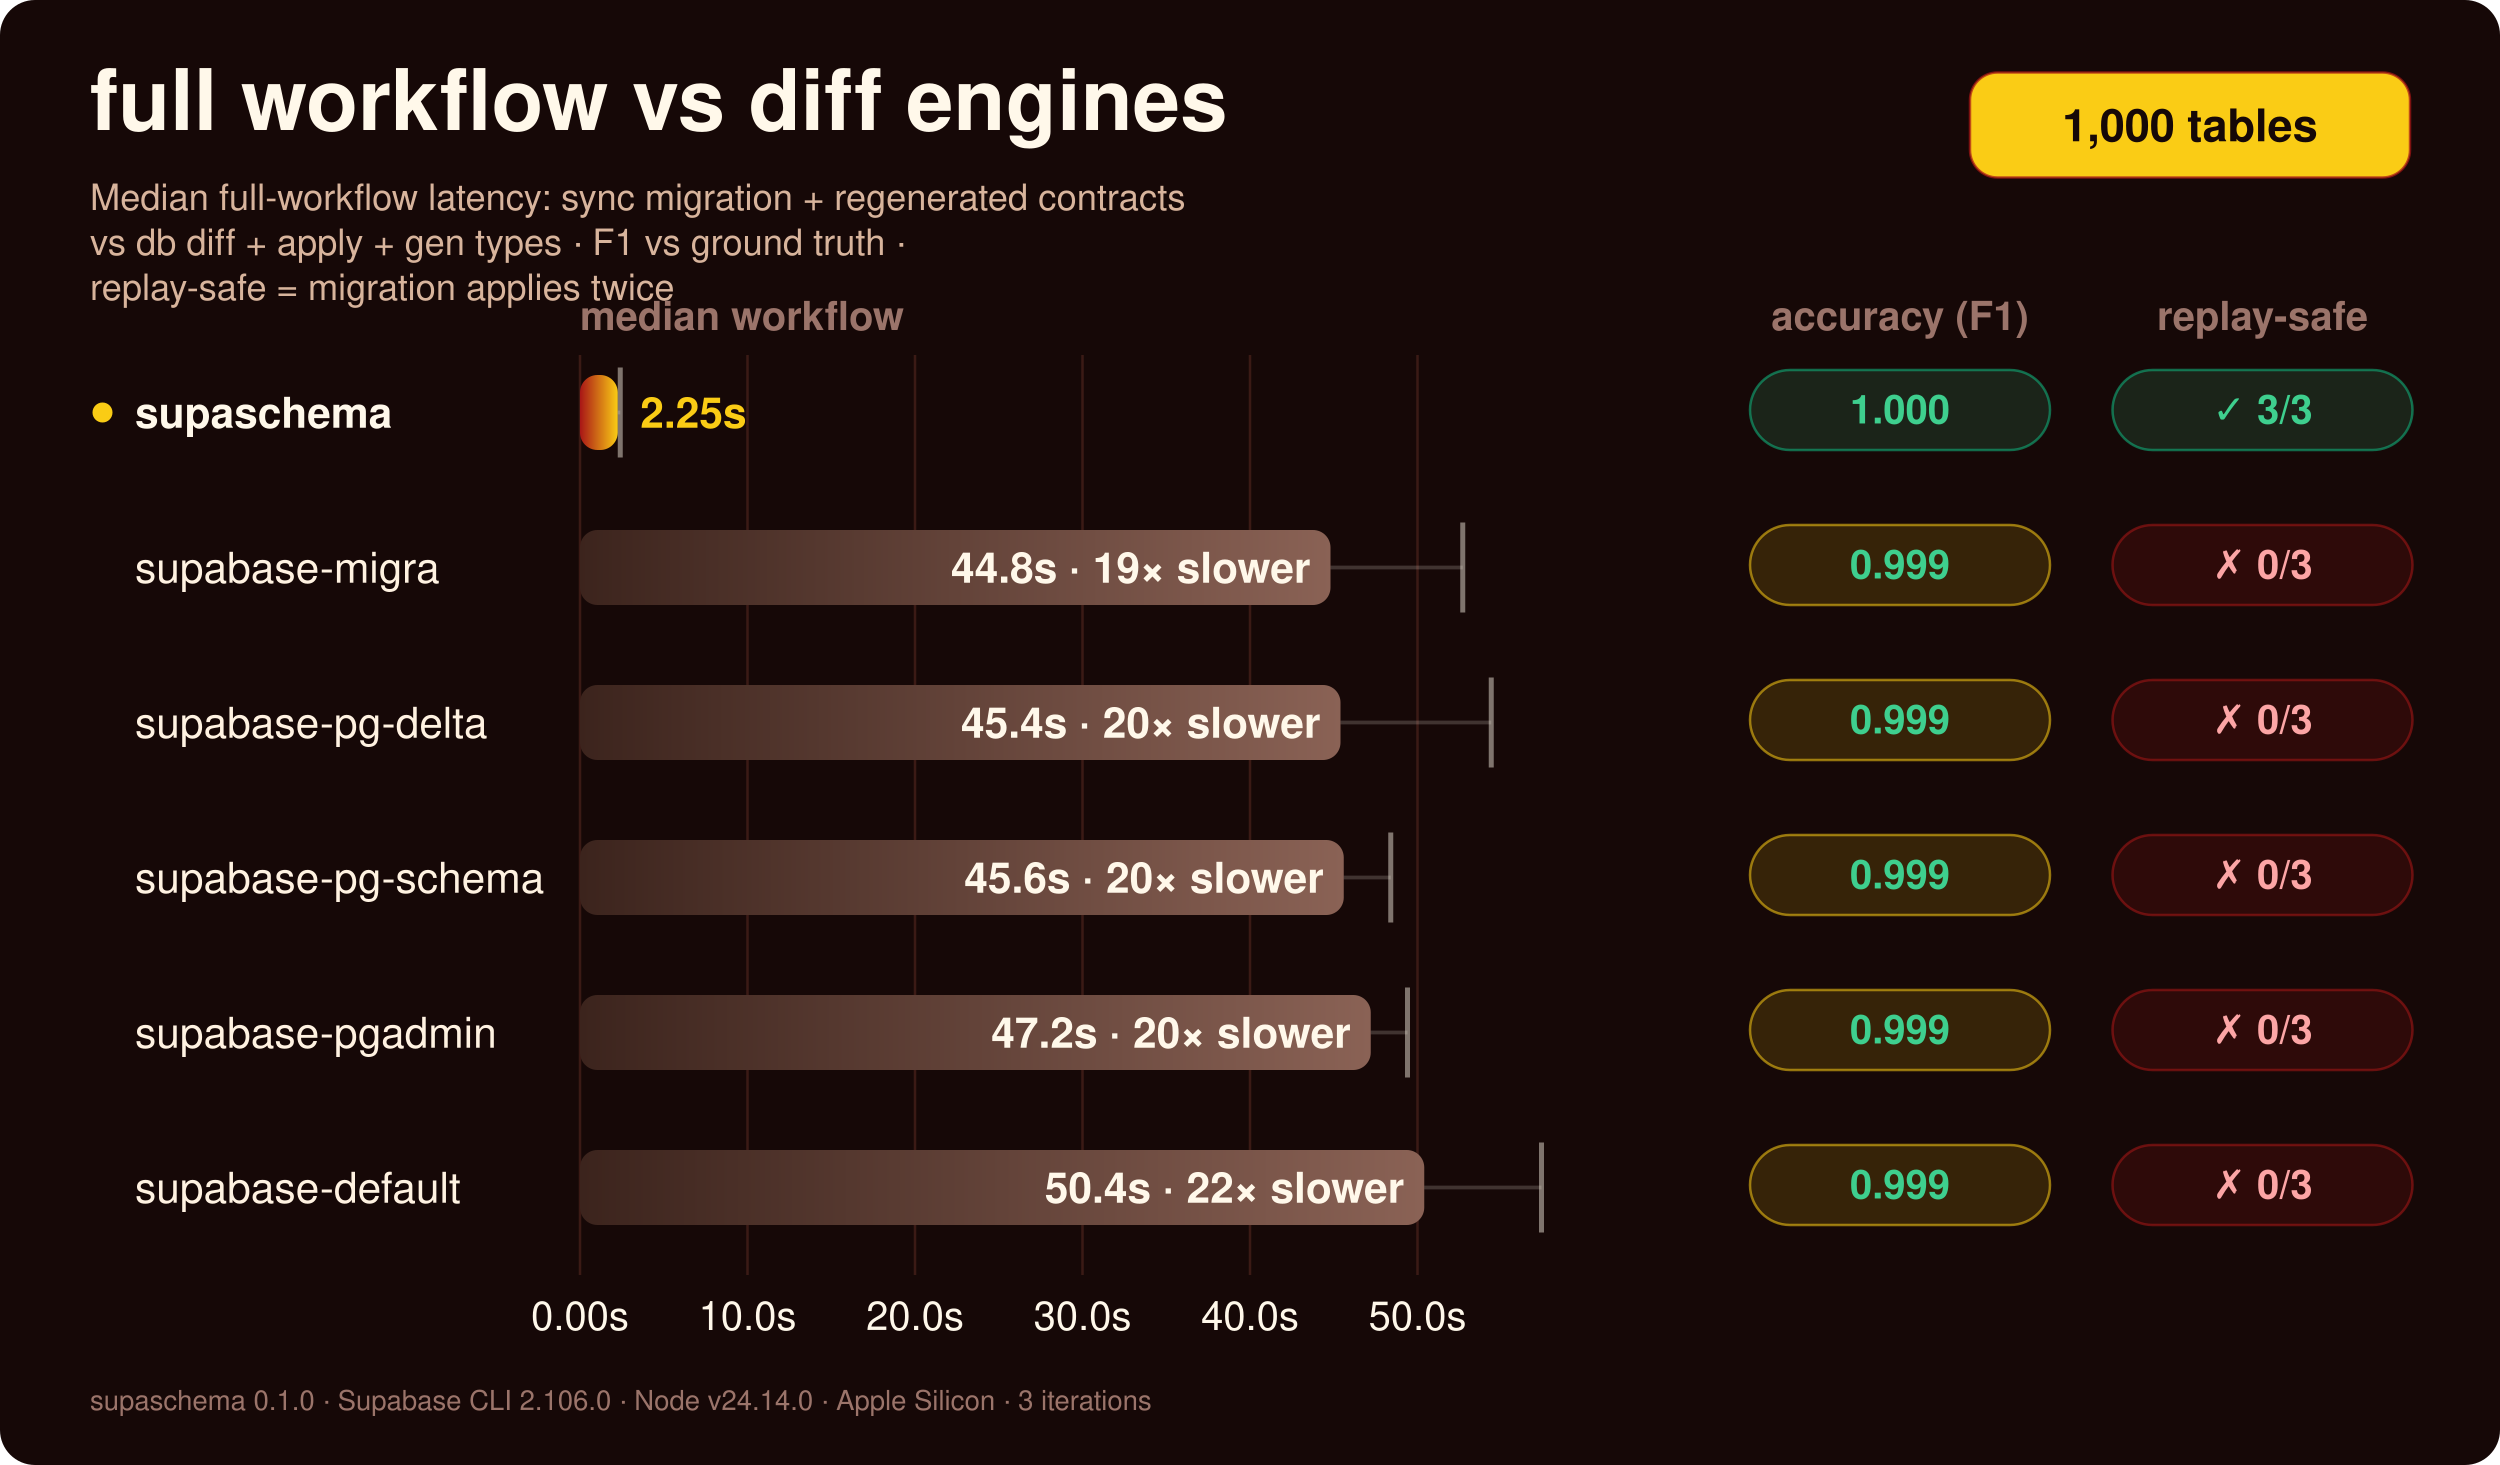
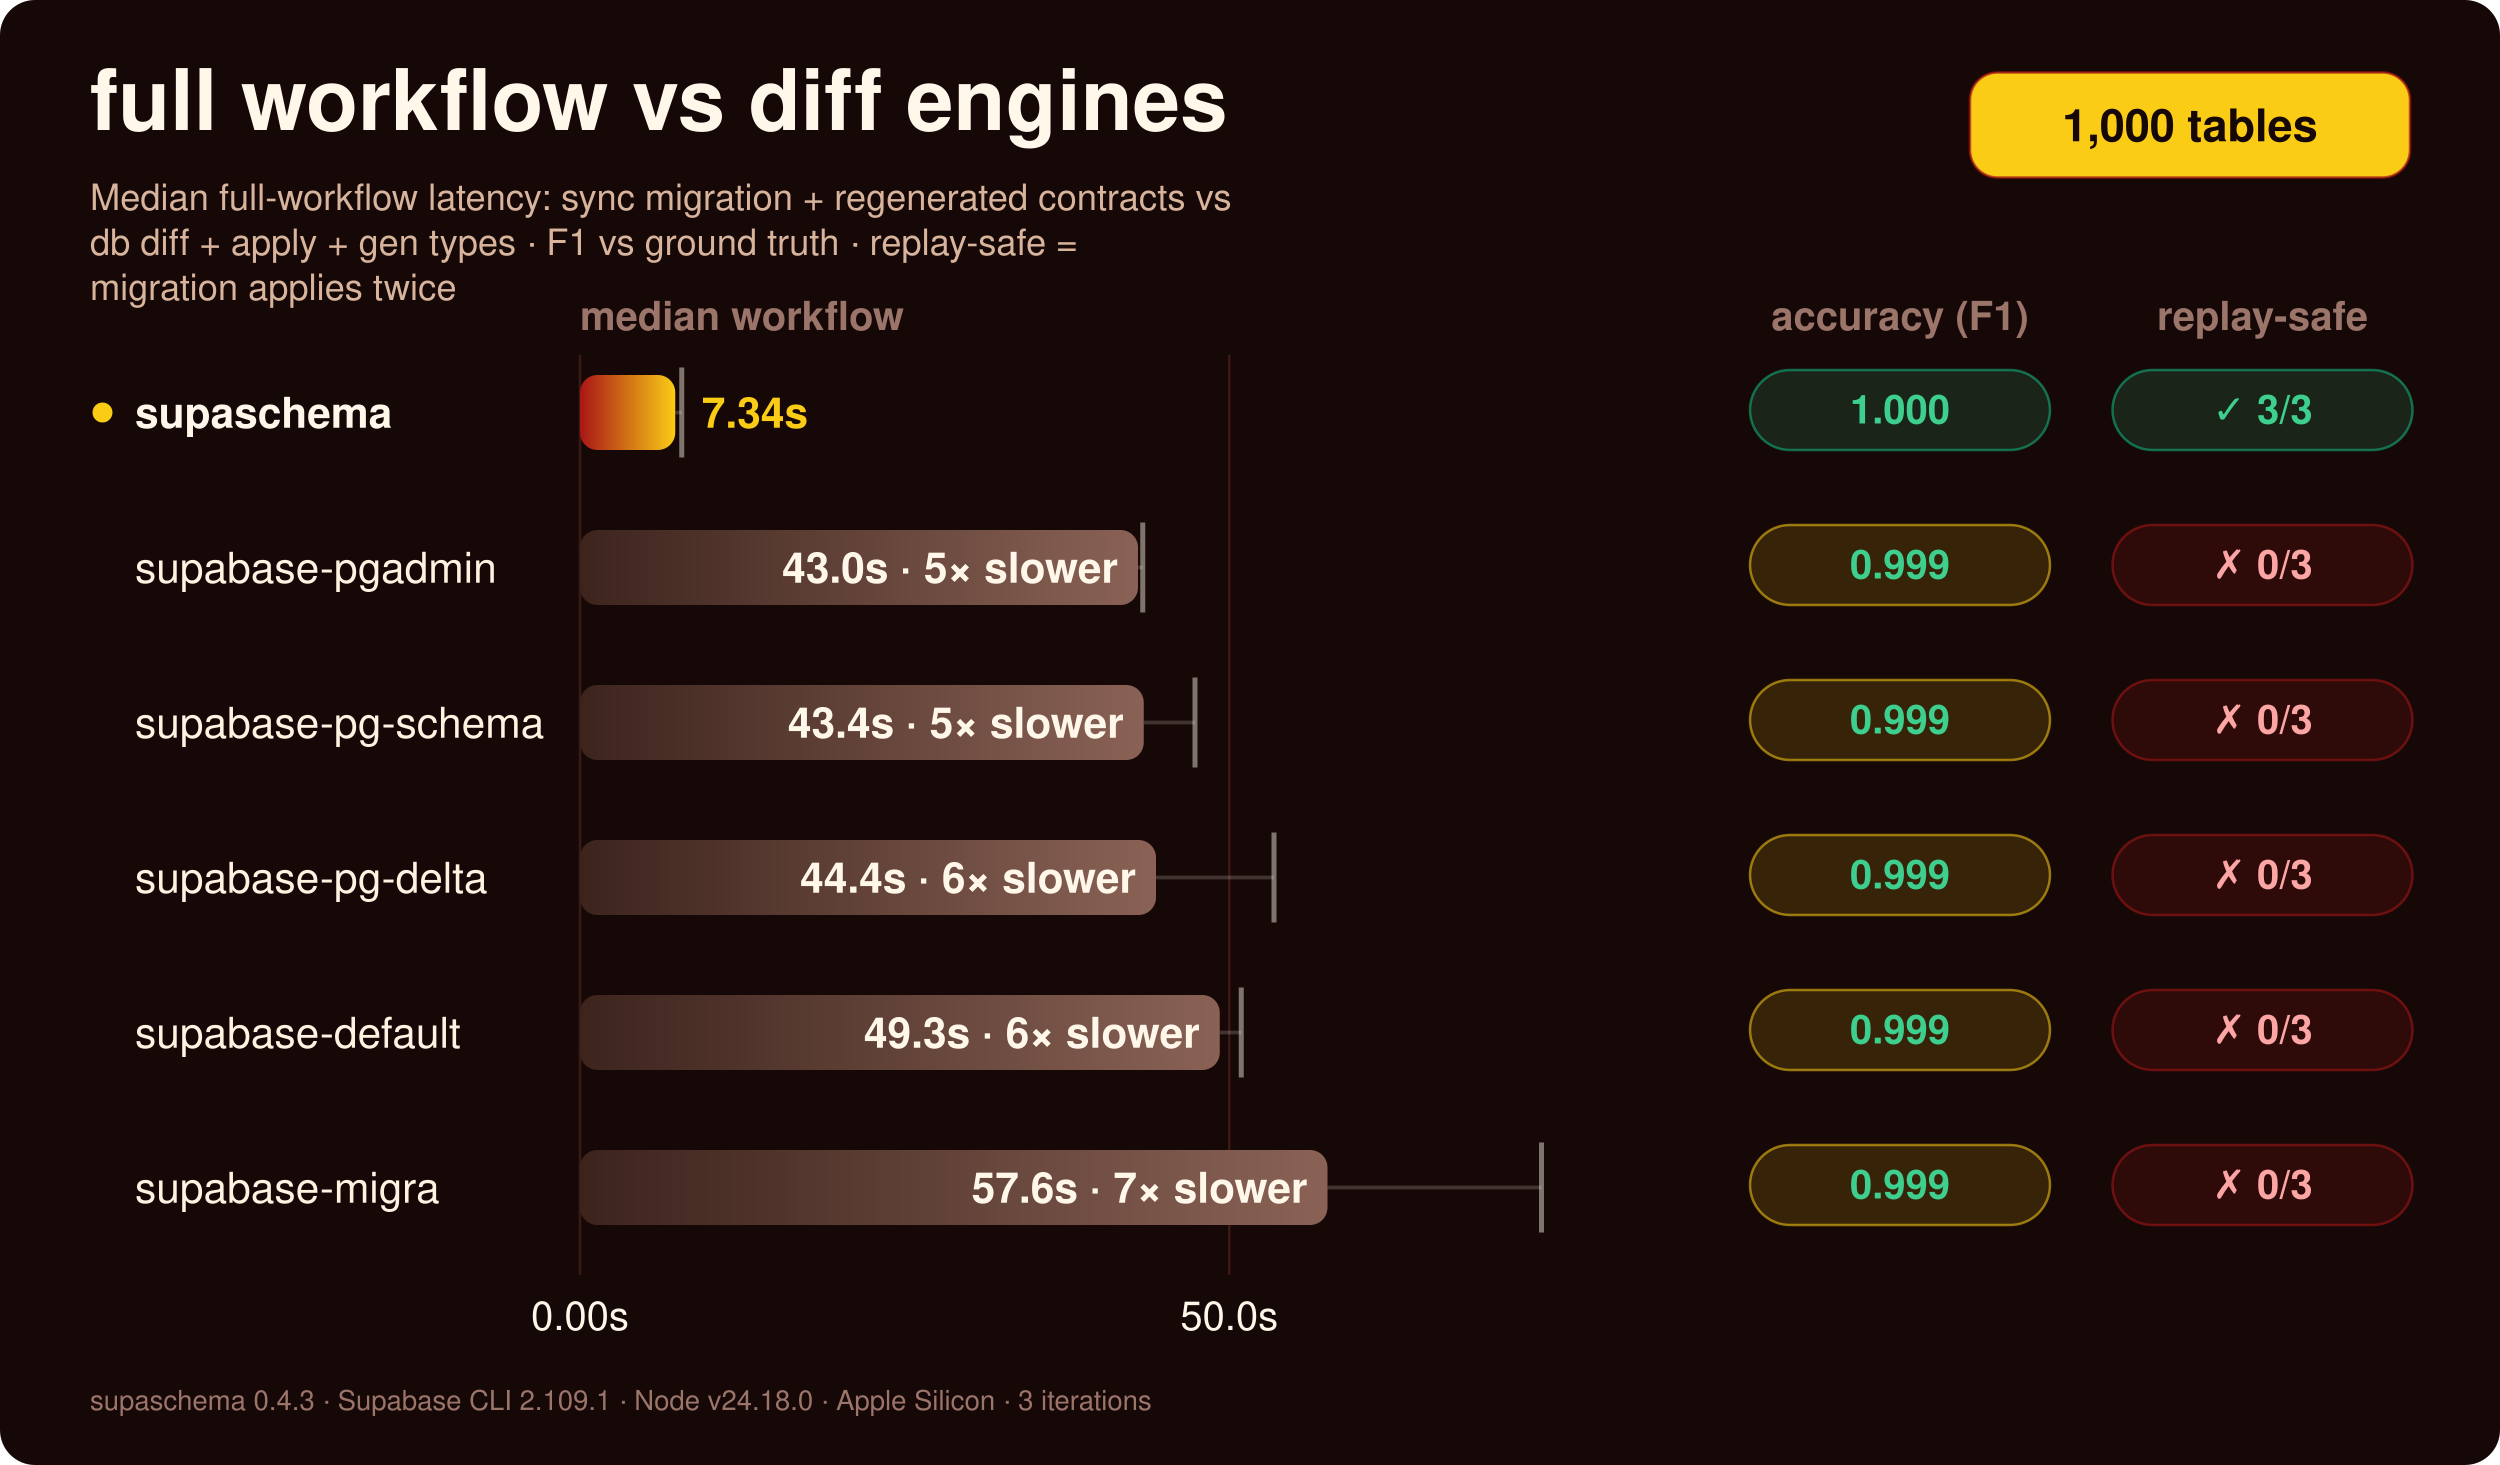
<svg xmlns="http://www.w3.org/2000/svg" height="586" role="img" viewBox="0 0 1000 586" width="1000">
  <defs>
    <linearGradient id="supaGradient" x1="0" x2="1" y1="0" y2="0">
      <stop offset="0%" stop-color="#A91616" />
      <stop offset="100%" stop-color="#FACC15" />
    </linearGradient>
    <linearGradient id="slateGradient" x1="0" x2="1" y1="0" y2="0">
      <stop offset="0%" stop-color="#3C241D" />
      <stop offset="100%" stop-color="#8A6255" />
    </linearGradient>
  </defs>
  <rect fill="#160807" height="100%" rx="14" width="100%" />
  <text fill="#FFF8EA" font-family="Aptos, 'Avenir Next', ui-sans-serif, system-ui, 'Segoe UI', Helvetica, Arial, sans-serif" font-size="34" font-weight="700" x="36.0" y="52.0">
    full workflow vs diff engines
  </text>
  <rect fill="#FACC15" height="42" rx="11" stroke="#A91616" stroke-opacity="0.7" width="176" x="788" y="29" />
  <text fill="#160807" font-family="Aptos, 'Avenir Next', ui-sans-serif, system-ui, 'Segoe UI', Helvetica, Arial, sans-serif" font-size="18" font-weight="800" text-anchor="middle" x="876.0" y="56.5">
    1,000 tables
  </text>
  <text fill="#D8B49C" font-family="Aptos, 'Avenir Next', ui-sans-serif, system-ui, 'Segoe UI', Helvetica, Arial, sans-serif" font-size="14.5" font-weight="400" x="36.0" y="84.0">
-     Median full-workflow latency: sync migration + regenerated contracts
+     Median full-workflow latency: sync migration + regenerated contracts vs
  </text>
  <text fill="#D8B49C" font-family="Aptos, 'Avenir Next', ui-sans-serif, system-ui, 'Segoe UI', Helvetica, Arial, sans-serif" font-size="14.5" font-weight="400" x="36.0" y="102.0">
-     vs db diff + apply + gen types · F1 vs ground truth ·
+     db diff + apply + gen types · F1 vs ground truth · replay-safe =
  </text>
  <text fill="#D8B49C" font-family="Aptos, 'Avenir Next', ui-sans-serif, system-ui, 'Segoe UI', Helvetica, Arial, sans-serif" font-size="14.5" font-weight="400" x="36.0" y="120.0">
-     replay-safe = migration applies twice
+     migration applies twice
  </text>
  <text fill="#9B746A" font-family="Aptos, 'Avenir Next', ui-sans-serif, system-ui, 'Segoe UI', Helvetica, Arial, sans-serif" font-size="16" font-weight="600" text-anchor="start" x="232.0" y="132.0">
    median workflow
  </text>
  <text fill="#9B746A" font-family="Aptos, 'Avenir Next', ui-sans-serif, system-ui, 'Segoe UI', Helvetica, Arial, sans-serif" font-size="16" font-weight="600" text-anchor="middle" x="760.0" y="132.0">
    accuracy (F1)
  </text>
  <text fill="#9B746A" font-family="Aptos, 'Avenir Next', ui-sans-serif, system-ui, 'Segoe UI', Helvetica, Arial, sans-serif" font-size="16" font-weight="600" text-anchor="middle" x="905.0" y="132.0">
    replay-safe
  </text>
  <line stroke="#3B1A15" stroke-width="1" x1="232.0" x2="232.0" y1="142" y2="510" />
  <text fill="#FFF8EA" font-family="Aptos, 'Avenir Next', ui-sans-serif, system-ui, 'Segoe UI', Helvetica, Arial, sans-serif" font-size="16" font-weight="400" text-anchor="middle" x="232.0" y="532.0">
    0.00s
  </text>
-   <line stroke="#3B1A15" stroke-width="1" x1="299.0" x2="299.0" y1="142" y2="510" />
-   <text fill="#FFF8EA" font-family="Aptos, 'Avenir Next', ui-sans-serif, system-ui, 'Segoe UI', Helvetica, Arial, sans-serif" font-size="16" font-weight="400" text-anchor="middle" x="299.0" y="532.0">
-     10.0s
-   </text>
-   <line stroke="#3B1A15" stroke-width="1" x1="366.0" x2="366.0" y1="142" y2="510" />
-   <text fill="#FFF8EA" font-family="Aptos, 'Avenir Next', ui-sans-serif, system-ui, 'Segoe UI', Helvetica, Arial, sans-serif" font-size="16" font-weight="400" text-anchor="middle" x="366.0" y="532.0">
-     20.0s
-   </text>
-   <line stroke="#3B1A15" stroke-width="1" x1="433.0" x2="433.0" y1="142" y2="510" />
-   <text fill="#FFF8EA" font-family="Aptos, 'Avenir Next', ui-sans-serif, system-ui, 'Segoe UI', Helvetica, Arial, sans-serif" font-size="16" font-weight="400" text-anchor="middle" x="433.0" y="532.0">
-     30.0s
-   </text>
-   <line stroke="#3B1A15" stroke-width="1" x1="500.0" x2="500.0" y1="142" y2="510" />
-   <text fill="#FFF8EA" font-family="Aptos, 'Avenir Next', ui-sans-serif, system-ui, 'Segoe UI', Helvetica, Arial, sans-serif" font-size="16" font-weight="400" text-anchor="middle" x="500.0" y="532.0">
-     40.0s
-   </text>
-   <line stroke="#3B1A15" stroke-width="1" x1="567.0" x2="567.0" y1="142" y2="510" />
-   <text fill="#FFF8EA" font-family="Aptos, 'Avenir Next', ui-sans-serif, system-ui, 'Segoe UI', Helvetica, Arial, sans-serif" font-size="16" font-weight="400" text-anchor="middle" x="567.0" y="532.0">
+   <line stroke="#3B1A15" stroke-width="1" x1="491.7" x2="491.7" y1="142" y2="510" />
+   <text fill="#FFF8EA" font-family="Aptos, 'Avenir Next', ui-sans-serif, system-ui, 'Segoe UI', Helvetica, Arial, sans-serif" font-size="16" font-weight="400" text-anchor="middle" x="491.7" y="532.0">
    50.0s
  </text>
  <circle cx="41" cy="165" fill="#FACC15" r="4" />
  <text fill="#FFF8EA" font-family="Aptos, 'Avenir Next', ui-sans-serif, system-ui, 'Segoe UI', Helvetica, Arial, sans-serif" font-size="17" font-weight="650" x="54.0" y="171.1">
    supaschema
  </text>
-   <rect fill="url(#supaGradient)" height="30" rx="7" width="15.1" x="232" y="150" />
-   <line stroke="#FFF8EA" stroke-opacity="0.18" stroke-width="1.5" x1="247.1" x2="248.1" y1="165" y2="165" />
-   <line stroke="#FFF8EA" stroke-opacity="0.45" stroke-width="2" x1="248.1" x2="248.1" y1="147" y2="183" />
-   <text fill="#FACC15" font-family="Aptos, 'Avenir Next', ui-sans-serif, system-ui, 'Segoe UI', Helvetica, Arial, sans-serif" font-size="17" font-weight="700" x="256.1" y="171.1">
-     2.25s
+   <rect fill="url(#supaGradient)" height="30" rx="7" width="38.1" x="232" y="150" />
+   <line stroke="#FFF8EA" stroke-opacity="0.18" stroke-width="1.5" x1="270.1" x2="272.7" y1="165" y2="165" />
+   <line stroke="#FFF8EA" stroke-opacity="0.45" stroke-width="2" x1="272.7" x2="272.7" y1="147" y2="183" />
+   <text fill="#FACC15" font-family="Aptos, 'Avenir Next', ui-sans-serif, system-ui, 'Segoe UI', Helvetica, Arial, sans-serif" font-size="17" font-weight="700" x="280.7" y="171.1">
+     7.34s
  </text>
  <rect fill="rgba(62,207,142,0.14)" height="32" rx="16" stroke="#10B981" stroke-opacity="0.55" width="120" x="700" y="148" />
  <text fill="#3ECF8E" font-family="Aptos, 'Avenir Next', ui-sans-serif, system-ui, 'Segoe UI', Helvetica, Arial, sans-serif" font-size="16" font-weight="600" text-anchor="middle" x="760.0" y="169.4">
    1.000
  </text>
  <rect fill="rgba(62,207,142,0.14)" height="32" rx="16" stroke="#10B981" stroke-opacity="0.55" width="120" x="845" y="148" />
  <text fill="#3ECF8E" font-family="Aptos, 'Avenir Next', ui-sans-serif, system-ui, 'Segoe UI', Helvetica, Arial, sans-serif" font-size="16" font-weight="600" text-anchor="middle" x="905.0" y="169.4">
    ✓ 3/3
  </text>
  <text fill="#FFF2E1" font-family="Aptos, 'Avenir Next', ui-sans-serif, system-ui, 'Segoe UI', Helvetica, Arial, sans-serif" font-size="17" font-weight="450" x="54.0" y="233.1">
-     supabase-migra
+     supabase-pgadmin
  </text>
-   <rect fill="url(#slateGradient)" height="30" rx="7" width="300.2" x="232" y="212" />
-   <line stroke="#FFF8EA" stroke-opacity="0.18" stroke-width="1.5" x1="532.2" x2="585.1" y1="227" y2="227" />
-   <line stroke="#FFF8EA" stroke-opacity="0.45" stroke-width="2" x1="585.1" x2="585.1" y1="209" y2="245" />
-   <text fill="#FFF8EA" font-family="Aptos, 'Avenir Next', ui-sans-serif, system-ui, 'Segoe UI', Helvetica, Arial, sans-serif" font-size="17" font-weight="600" text-anchor="end" x="524.2" y="233.1">
-     44.8s · 19× slower
+   <rect fill="url(#slateGradient)" height="30" rx="7" width="223.2" x="232" y="212" />
+   <line stroke="#FFF8EA" stroke-opacity="0.18" stroke-width="1.5" x1="455.2" x2="457.1" y1="227" y2="227" />
+   <line stroke="#FFF8EA" stroke-opacity="0.45" stroke-width="2" x1="457.1" x2="457.1" y1="209" y2="245" />
+   <text fill="#FFF8EA" font-family="Aptos, 'Avenir Next', ui-sans-serif, system-ui, 'Segoe UI', Helvetica, Arial, sans-serif" font-size="17" font-weight="600" text-anchor="end" x="447.2" y="233.1">
+     43.0s · 5× slower
  </text>
  <rect fill="rgba(250,204,21,0.14)" height="32" rx="16" stroke="#FACC15" stroke-opacity="0.55" width="120" x="700" y="210" />
  <text fill="#3ECF8E" font-family="Aptos, 'Avenir Next', ui-sans-serif, system-ui, 'Segoe UI', Helvetica, Arial, sans-serif" font-size="16" font-weight="600" text-anchor="middle" x="760.0" y="231.4">
    0.999
  </text>
  <rect fill="rgba(169,22,22,0.16)" height="32" rx="16" stroke="#A91616" stroke-opacity="0.55" width="120" x="845" y="210" />
  <text fill="#FCA5A5" font-family="Aptos, 'Avenir Next', ui-sans-serif, system-ui, 'Segoe UI', Helvetica, Arial, sans-serif" font-size="16" font-weight="600" text-anchor="middle" x="905.0" y="231.4">
    ✗ 0/3
  </text>
  <text fill="#FFF2E1" font-family="Aptos, 'Avenir Next', ui-sans-serif, system-ui, 'Segoe UI', Helvetica, Arial, sans-serif" font-size="17" font-weight="450" x="54.0" y="295.1">
-     supabase-pg-delta
+     supabase-pg-schema
  </text>
-   <rect fill="url(#slateGradient)" height="30" rx="7" width="304.2" x="232" y="274" />
-   <line stroke="#FFF8EA" stroke-opacity="0.18" stroke-width="1.5" x1="536.2" x2="596.5" y1="289" y2="289" />
-   <line stroke="#FFF8EA" stroke-opacity="0.45" stroke-width="2" x1="596.5" x2="596.5" y1="271" y2="307" />
-   <text fill="#FFF8EA" font-family="Aptos, 'Avenir Next', ui-sans-serif, system-ui, 'Segoe UI', Helvetica, Arial, sans-serif" font-size="17" font-weight="600" text-anchor="end" x="528.2" y="295.1">
-     45.4s · 20× slower
+   <rect fill="url(#slateGradient)" height="30" rx="7" width="225.5" x="232" y="274" />
+   <line stroke="#FFF8EA" stroke-opacity="0.18" stroke-width="1.5" x1="457.5" x2="478.0" y1="289" y2="289" />
+   <line stroke="#FFF8EA" stroke-opacity="0.45" stroke-width="2" x1="478.0" x2="478.0" y1="271" y2="307" />
+   <text fill="#FFF8EA" font-family="Aptos, 'Avenir Next', ui-sans-serif, system-ui, 'Segoe UI', Helvetica, Arial, sans-serif" font-size="17" font-weight="600" text-anchor="end" x="449.5" y="295.1">
+     43.4s · 5× slower
  </text>
  <rect fill="rgba(250,204,21,0.14)" height="32" rx="16" stroke="#FACC15" stroke-opacity="0.55" width="120" x="700" y="272" />
  <text fill="#3ECF8E" font-family="Aptos, 'Avenir Next', ui-sans-serif, system-ui, 'Segoe UI', Helvetica, Arial, sans-serif" font-size="16" font-weight="600" text-anchor="middle" x="760.0" y="293.4">
    0.999
  </text>
  <rect fill="rgba(169,22,22,0.16)" height="32" rx="16" stroke="#A91616" stroke-opacity="0.55" width="120" x="845" y="272" />
  <text fill="#FCA5A5" font-family="Aptos, 'Avenir Next', ui-sans-serif, system-ui, 'Segoe UI', Helvetica, Arial, sans-serif" font-size="16" font-weight="600" text-anchor="middle" x="905.0" y="293.4">
    ✗ 0/3
  </text>
  <text fill="#FFF2E1" font-family="Aptos, 'Avenir Next', ui-sans-serif, system-ui, 'Segoe UI', Helvetica, Arial, sans-serif" font-size="17" font-weight="450" x="54.0" y="357.1">
-     supabase-pg-schema
+     supabase-pg-delta
  </text>
-   <rect fill="url(#slateGradient)" height="30" rx="7" width="305.5" x="232" y="336" />
-   <line stroke="#FFF8EA" stroke-opacity="0.18" stroke-width="1.5" x1="537.5" x2="556.3" y1="351" y2="351" />
-   <line stroke="#FFF8EA" stroke-opacity="0.45" stroke-width="2" x1="556.3" x2="556.3" y1="333" y2="369" />
-   <text fill="#FFF8EA" font-family="Aptos, 'Avenir Next', ui-sans-serif, system-ui, 'Segoe UI', Helvetica, Arial, sans-serif" font-size="17" font-weight="600" text-anchor="end" x="529.5" y="357.1">
-     45.6s · 20× slower
+   <rect fill="url(#slateGradient)" height="30" rx="7" width="230.4" x="232" y="336" />
+   <line stroke="#FFF8EA" stroke-opacity="0.18" stroke-width="1.5" x1="462.4" x2="509.6" y1="351" y2="351" />
+   <line stroke="#FFF8EA" stroke-opacity="0.45" stroke-width="2" x1="509.6" x2="509.6" y1="333" y2="369" />
+   <text fill="#FFF8EA" font-family="Aptos, 'Avenir Next', ui-sans-serif, system-ui, 'Segoe UI', Helvetica, Arial, sans-serif" font-size="17" font-weight="600" text-anchor="end" x="454.4" y="357.1">
+     44.4s · 6× slower
  </text>
  <rect fill="rgba(250,204,21,0.14)" height="32" rx="16" stroke="#FACC15" stroke-opacity="0.55" width="120" x="700" y="334" />
  <text fill="#3ECF8E" font-family="Aptos, 'Avenir Next', ui-sans-serif, system-ui, 'Segoe UI', Helvetica, Arial, sans-serif" font-size="16" font-weight="600" text-anchor="middle" x="760.0" y="355.4">
    0.999
  </text>
  <rect fill="rgba(169,22,22,0.16)" height="32" rx="16" stroke="#A91616" stroke-opacity="0.55" width="120" x="845" y="334" />
  <text fill="#FCA5A5" font-family="Aptos, 'Avenir Next', ui-sans-serif, system-ui, 'Segoe UI', Helvetica, Arial, sans-serif" font-size="16" font-weight="600" text-anchor="middle" x="905.0" y="355.4">
    ✗ 0/3
  </text>
  <text fill="#FFF2E1" font-family="Aptos, 'Avenir Next', ui-sans-serif, system-ui, 'Segoe UI', Helvetica, Arial, sans-serif" font-size="17" font-weight="450" x="54.0" y="419.1">
-     supabase-pgadmin
+     supabase-default
  </text>
-   <rect fill="url(#slateGradient)" height="30" rx="7" width="316.3" x="232" y="398" />
-   <line stroke="#FFF8EA" stroke-opacity="0.18" stroke-width="1.5" x1="548.3" x2="563.0" y1="413" y2="413" />
-   <line stroke="#FFF8EA" stroke-opacity="0.45" stroke-width="2" x1="563.0" x2="563.0" y1="395" y2="431" />
-   <text fill="#FFF8EA" font-family="Aptos, 'Avenir Next', ui-sans-serif, system-ui, 'Segoe UI', Helvetica, Arial, sans-serif" font-size="17" font-weight="600" text-anchor="end" x="540.3" y="419.1">
-     47.2s · 20× slower
+   <rect fill="url(#slateGradient)" height="30" rx="7" width="255.9" x="232" y="398" />
+   <line stroke="#FFF8EA" stroke-opacity="0.18" stroke-width="1.5" x1="487.9" x2="496.5" y1="413" y2="413" />
+   <line stroke="#FFF8EA" stroke-opacity="0.45" stroke-width="2" x1="496.5" x2="496.5" y1="395" y2="431" />
+   <text fill="#FFF8EA" font-family="Aptos, 'Avenir Next', ui-sans-serif, system-ui, 'Segoe UI', Helvetica, Arial, sans-serif" font-size="17" font-weight="600" text-anchor="end" x="479.9" y="419.1">
+     49.3s · 6× slower
  </text>
  <rect fill="rgba(250,204,21,0.14)" height="32" rx="16" stroke="#FACC15" stroke-opacity="0.55" width="120" x="700" y="396" />
  <text fill="#3ECF8E" font-family="Aptos, 'Avenir Next', ui-sans-serif, system-ui, 'Segoe UI', Helvetica, Arial, sans-serif" font-size="16" font-weight="600" text-anchor="middle" x="760.0" y="417.4">
    0.999
  </text>
  <rect fill="rgba(169,22,22,0.16)" height="32" rx="16" stroke="#A91616" stroke-opacity="0.55" width="120" x="845" y="396" />
  <text fill="#FCA5A5" font-family="Aptos, 'Avenir Next', ui-sans-serif, system-ui, 'Segoe UI', Helvetica, Arial, sans-serif" font-size="16" font-weight="600" text-anchor="middle" x="905.0" y="417.4">
    ✗ 0/3
  </text>
  <text fill="#FFF2E1" font-family="Aptos, 'Avenir Next', ui-sans-serif, system-ui, 'Segoe UI', Helvetica, Arial, sans-serif" font-size="17" font-weight="450" x="54.0" y="481.1">
-     supabase-default
+     supabase-migra
  </text>
-   <rect fill="url(#slateGradient)" height="30" rx="7" width="337.7" x="232" y="460" />
-   <line stroke="#FFF8EA" stroke-opacity="0.18" stroke-width="1.5" x1="569.7" x2="616.6" y1="475" y2="475" />
+   <rect fill="url(#slateGradient)" height="30" rx="7" width="299.0" x="232" y="460" />
+   <line stroke="#FFF8EA" stroke-opacity="0.18" stroke-width="1.5" x1="531.0" x2="616.6" y1="475" y2="475" />
  <line stroke="#FFF8EA" stroke-opacity="0.45" stroke-width="2" x1="616.6" x2="616.6" y1="457" y2="493" />
-   <text fill="#FFF8EA" font-family="Aptos, 'Avenir Next', ui-sans-serif, system-ui, 'Segoe UI', Helvetica, Arial, sans-serif" font-size="17" font-weight="600" text-anchor="end" x="561.7" y="481.1">
-     50.4s · 22× slower
+   <text fill="#FFF8EA" font-family="Aptos, 'Avenir Next', ui-sans-serif, system-ui, 'Segoe UI', Helvetica, Arial, sans-serif" font-size="17" font-weight="600" text-anchor="end" x="523.0" y="481.1">
+     57.6s · 7× slower
  </text>
  <rect fill="rgba(250,204,21,0.14)" height="32" rx="16" stroke="#FACC15" stroke-opacity="0.55" width="120" x="700" y="458" />
  <text fill="#3ECF8E" font-family="Aptos, 'Avenir Next', ui-sans-serif, system-ui, 'Segoe UI', Helvetica, Arial, sans-serif" font-size="16" font-weight="600" text-anchor="middle" x="760.0" y="479.4">
    0.999
  </text>
  <rect fill="rgba(169,22,22,0.16)" height="32" rx="16" stroke="#A91616" stroke-opacity="0.55" width="120" x="845" y="458" />
  <text fill="#FCA5A5" font-family="Aptos, 'Avenir Next', ui-sans-serif, system-ui, 'Segoe UI', Helvetica, Arial, sans-serif" font-size="16" font-weight="600" text-anchor="middle" x="905.0" y="479.4">
    ✗ 0/3
  </text>
  <text fill="#9B746A" font-family="Aptos, 'Avenir Next', ui-sans-serif, system-ui, 'Segoe UI', Helvetica, Arial, sans-serif" font-size="11" font-weight="400" x="36.0" y="564.0">
-     supaschema 0.1.0 · Supabase CLI 2.106.0 · Node v24.14.0 · Apple Silicon · 3 iterations
+     supaschema 0.4.3 · Supabase CLI 2.109.1 · Node v24.18.0 · Apple Silicon · 3 iterations
  </text>
</svg>
